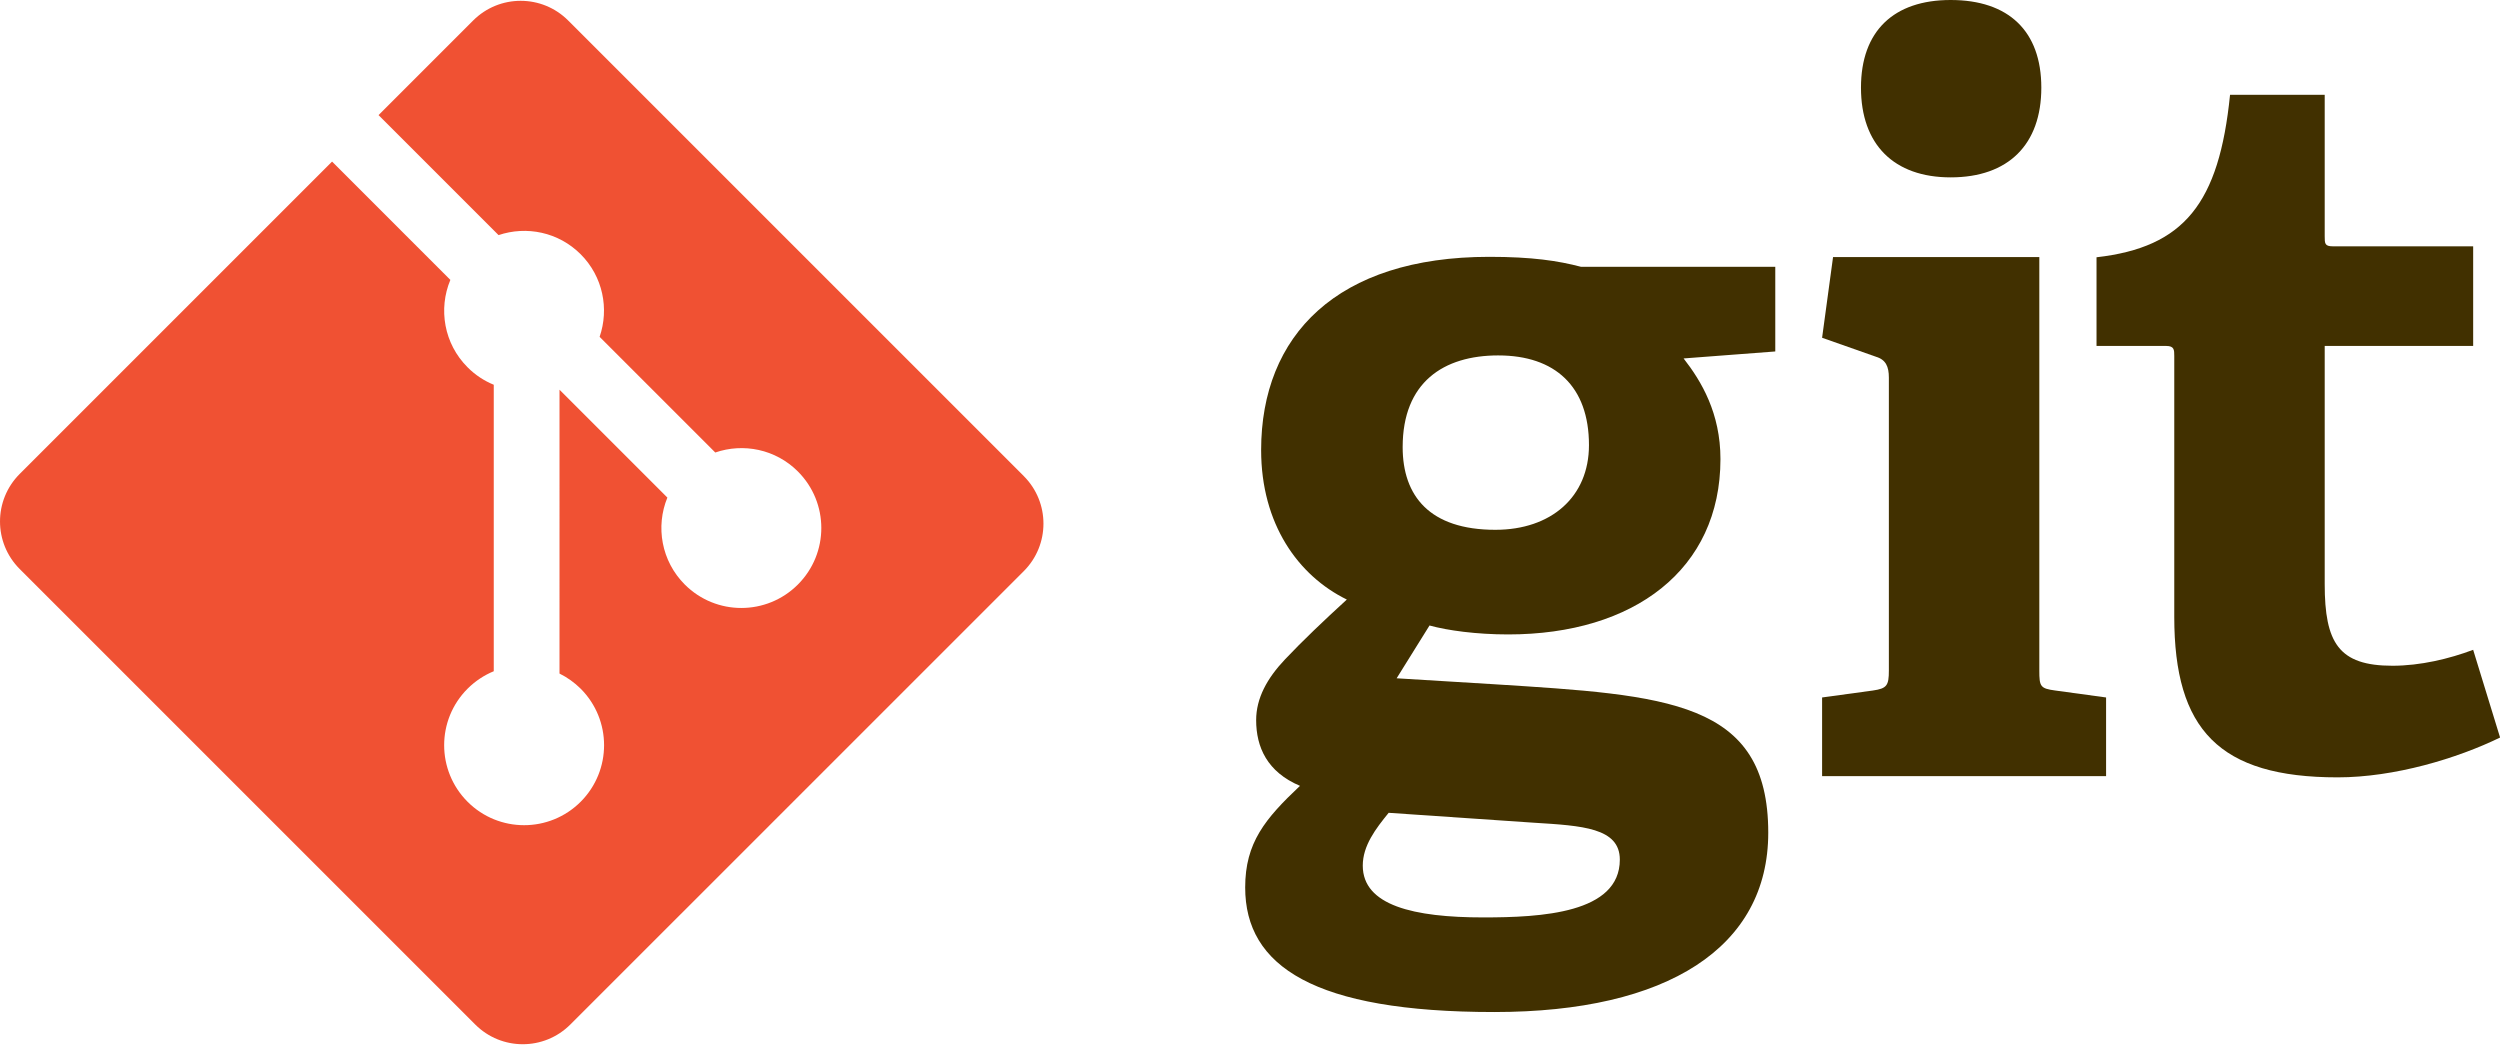
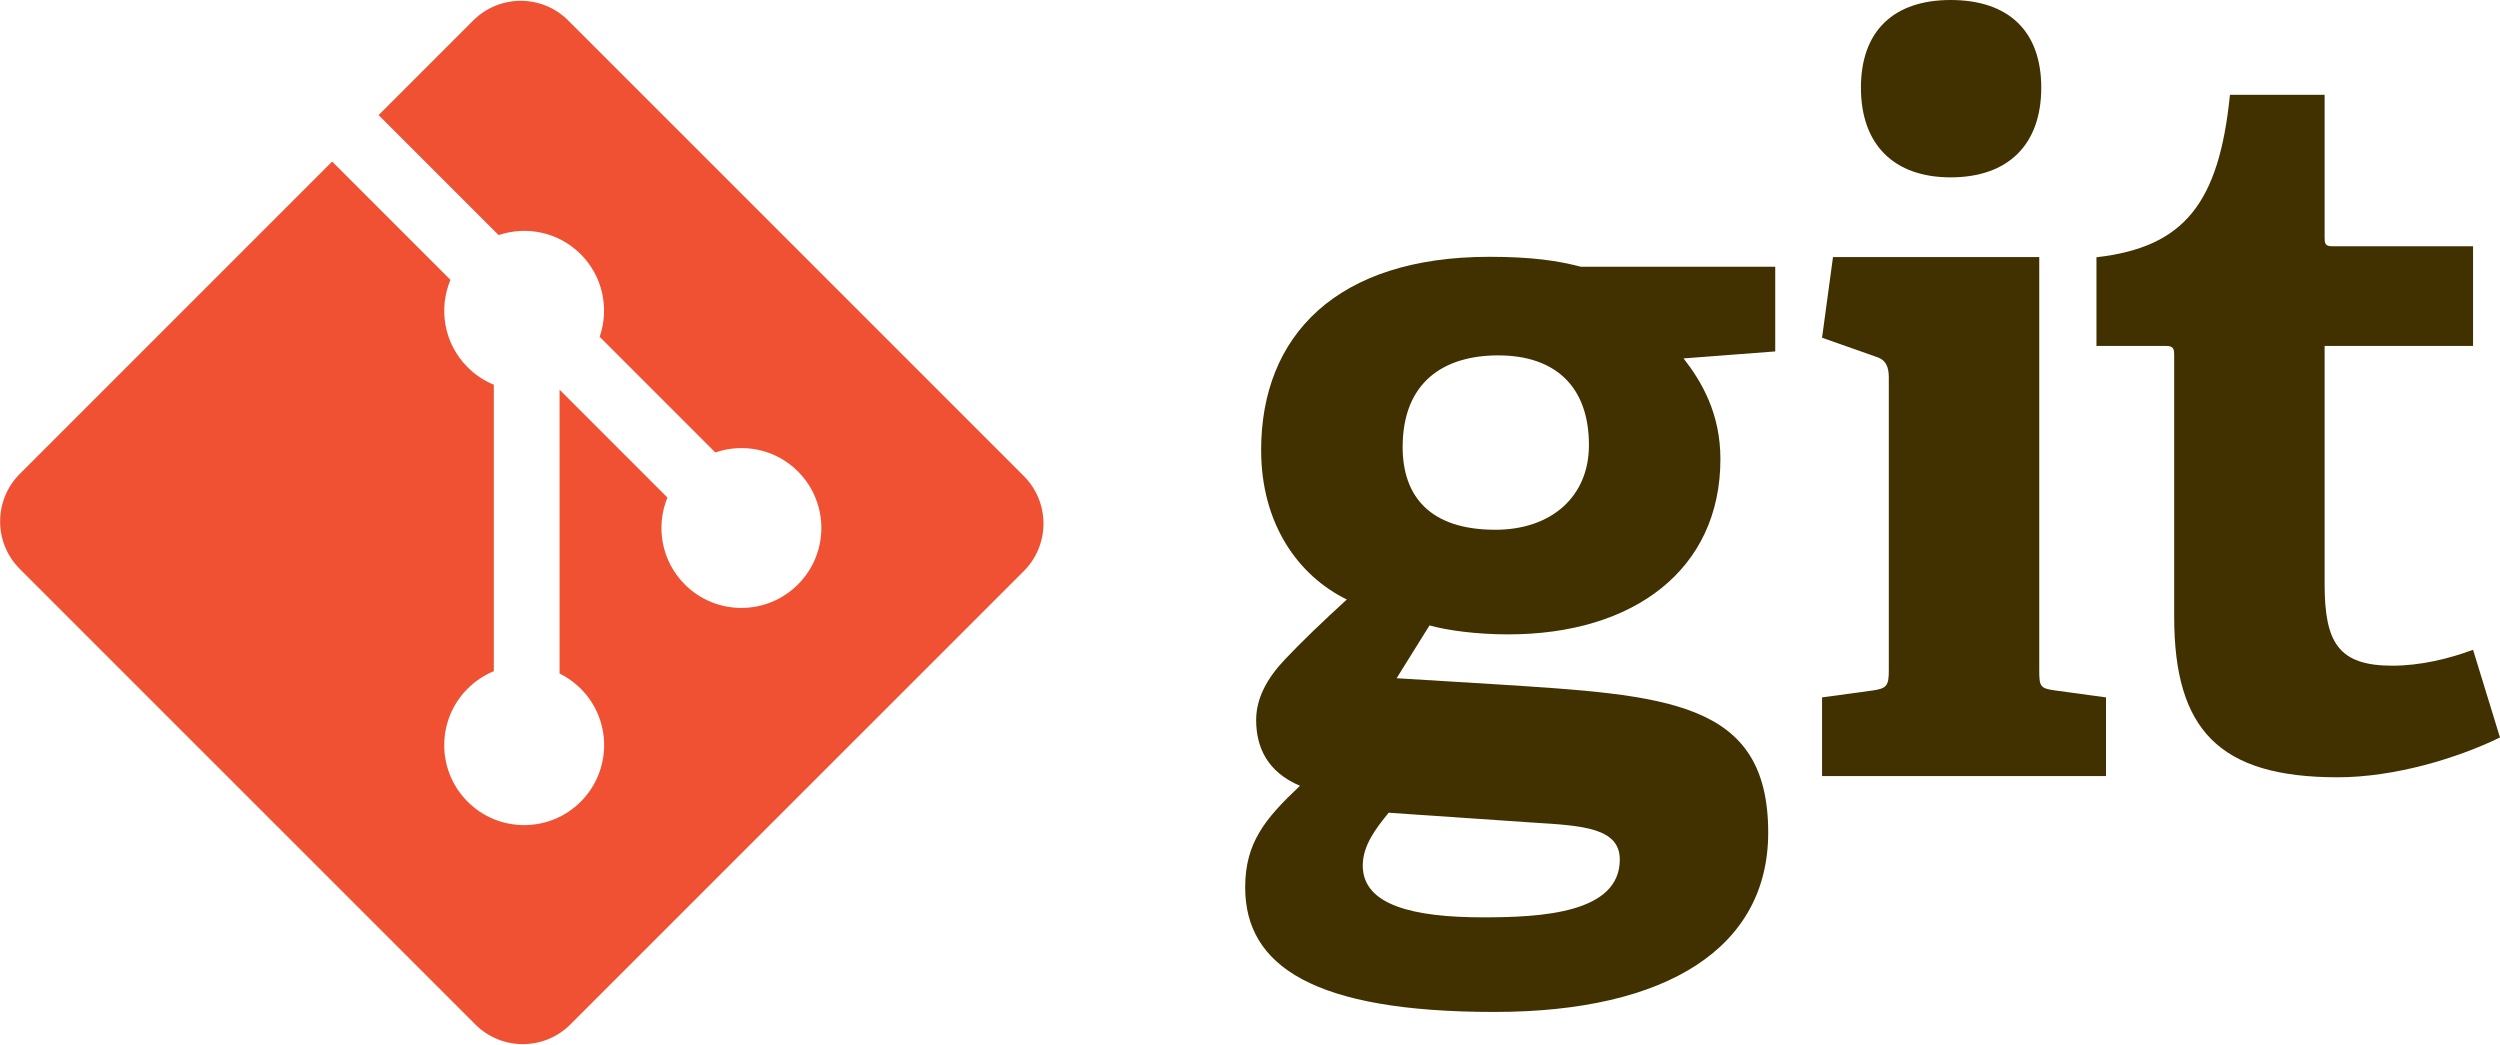
- <svg xmlns="http://www.w3.org/2000/svg" viewBox="0 0 272.96 114.01">
+ <svg xmlns="http://www.w3.org/2000/svg" width="208" height="86.87" viewBox="0 0 272.96 114.01">
  <path fill="#413000" d="m163.59,38.806c-5.985,0-10.442,2.939-10.442,10.012,0,5.329,2.938,9.028,10.12,9.028,6.088,0,10.222-3.587,10.222-9.248,0-6.416-3.7-9.791-9.9-9.791zm-11.97,49.94c-1.416,1.738-2.828,3.585-2.828,5.765,0,4.348,5.545,5.657,13.162,5.657,6.31,0,14.905-0.442,14.905-6.309,0-3.487-4.135-3.703-9.36-4.03l-15.88-1.083zm32.201-49.611c1.955,2.503,4.025,5.985,4.025,10.989,0,12.075-9.465,19.146-23.169,19.146-3.485,0-6.64-0.434-8.596-0.977l-3.591,5.765,10.66,0.651c18.822,1.199,29.915,1.744,29.915,16.208,0,12.514-10.985,19.581-29.915,19.581-19.69,0-27.196-5.005-27.196-13.598,0-4.897,2.176-7.503,5.984-11.098-3.591-1.518-4.786-4.236-4.786-7.175,0-2.395,1.195-4.57,3.156-6.639,1.958-2.065,4.133-4.135,6.744-6.527-5.33-2.61-9.356-8.268-9.356-16.319,0-12.509,8.269-21.1,24.91-21.1,4.679,0,7.509,0.431,10.011,1.087h21.215v9.245l-10.01,0.762" />
  <path fill="#413000" d="m212.98,19.366c-6.202,0-9.791-3.593-9.791-9.796,0-6.195,3.589-9.57,9.791-9.57,6.31,0,9.9,3.375,9.9,9.57,0,6.203-3.59,9.796-9.9,9.796zm-14.036,65.376,0-8.59,5.55-0.759c1.524-0.221,1.74-0.544,1.74-2.18v-31.983c0-1.194-0.325-1.959-1.416-2.283l-5.874-2.069,1.196-8.809h22.521v45.144c0,1.744,0.105,1.96,1.741,2.18l5.549,0.759v8.59h-31.008" />
  <path fill="#413000" d="m272.97,80.526c-4.68,2.282-11.532,4.349-17.736,4.349-12.945,0-17.839-5.217-17.839-17.515v-28.5c0-0.651,0-1.088-0.874-1.088h-7.614v-9.682c9.576-1.091,13.381-5.878,14.578-17.736h10.336v15.453c0,0.759,0,1.087,0.871,1.087h15.338v10.877h-16.209v25.999c0,6.419,1.525,8.919,7.396,8.919,3.05,0,6.201-0.759,8.812-1.739l2.94,9.576" />
  <path fill="#f05133" d="M111.78,51.977,62.035,2.238c-2.862-2.865-7.508-2.865-10.374,0l-10.329,10.33,13.102,13.102c3.046-1.028,6.537-0.339,8.964,2.088,2.439,2.442,3.124,5.963,2.07,9.02l12.628,12.628c3.055-1.053,6.58-0.373,9.02,2.071,3.411,3.41,3.411,8.934,0,12.345-3.411,3.412-8.936,3.412-12.349,0-2.564-2.567-3.199-6.335-1.9-9.494l-11.777-11.777-0.001,30.991c0.832,0.412,1.616,0.961,2.309,1.651,3.41,3.409,3.41,8.933,0,12.348-3.411,3.409-8.938,3.409-12.345,0-3.41-3.415-3.41-8.938,0-12.348,0.843-0.841,1.818-1.478,2.858-1.905v-31.279c-1.041-0.425-2.015-1.057-2.859-1.905-2.583-2.581-3.205-6.372-1.88-9.544l-12.916-12.918-34.106,34.105c-2.866,2.867-2.866,7.513,0,10.378l49.742,49.739c2.864,2.865,7.508,2.865,10.376,0l49.512-49.504c2.865-2.866,2.865-7.514,0-10.379" />
</svg>
